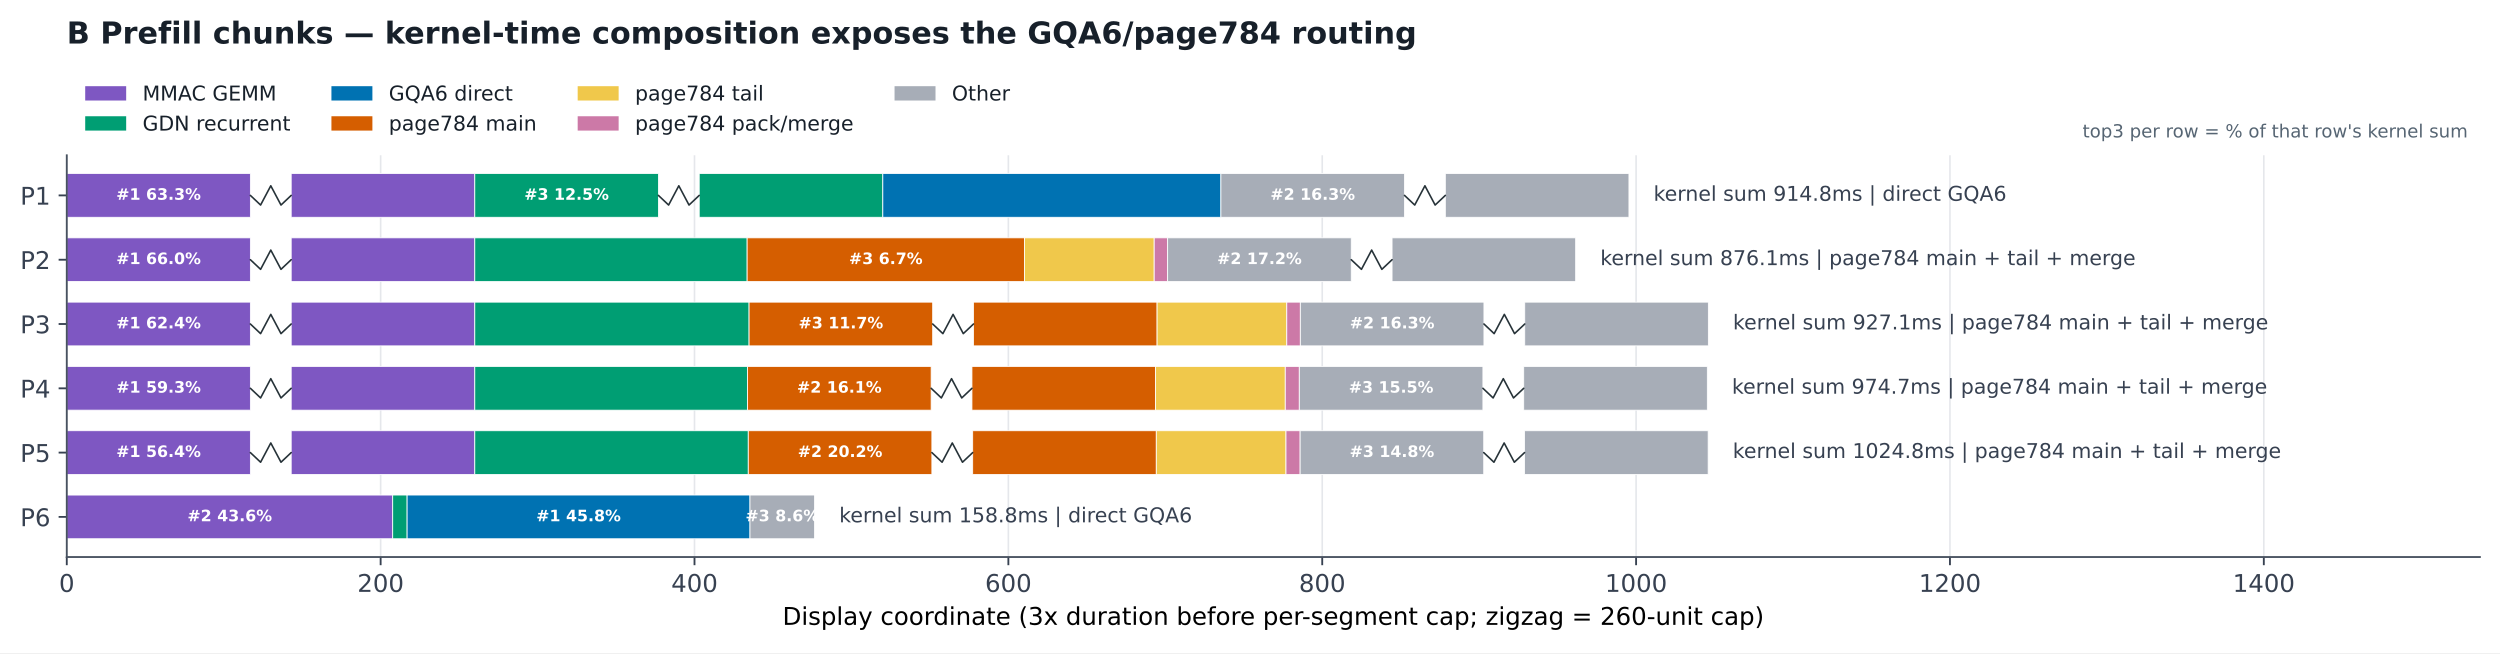
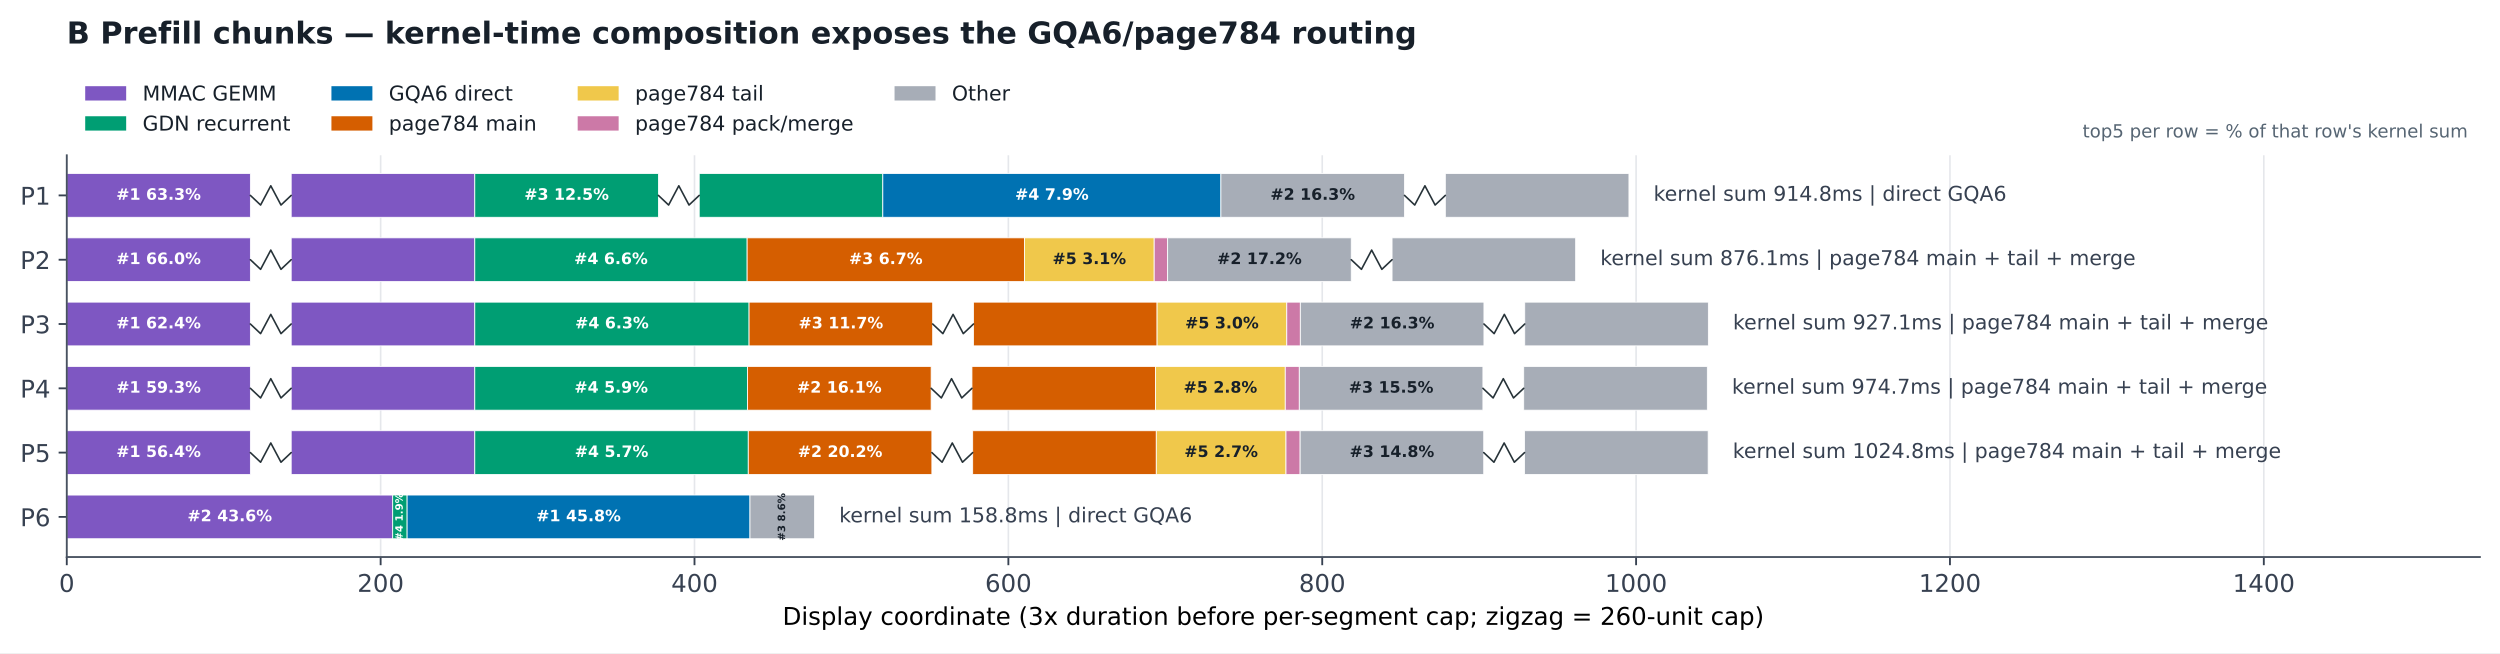
<svg xmlns="http://www.w3.org/2000/svg" xmlns:xlink="http://www.w3.org/1999/xlink" width="1074.13pt" height="280.566pt" viewBox="0 0 1074.13 280.566" version="1.1">
  <defs>
    <style type="text/css">*{stroke-linejoin: round; stroke-linecap: butt}</style>
  </defs>
  <g id="figure_1">
    <g id="patch_1">
      <path d="M 0 280.566 L 1074.13 280.566 L 1074.13 0 L 0 0 z " style="fill: #ffffff" />
    </g>
    <g id="axes_1">
      <g id="patch_2">
        <path d="M 28.69 239.326 L 1065.49 239.326 L 1065.49 66.72 L 28.69 66.72 z " style="fill: #ffffff" />
      </g>
      <g id="matplotlib.axis_1">
        <g id="xtick_1">
          <g id="line2d_1">
            <path d="M 28.69 239.326 L 28.69 66.72 " clip-path="url(#p2d5be655ff)" style="fill: none; stroke: #e5e7eb; stroke-width: 0.7; stroke-linecap: square" />
          </g>
          <g id="line2d_2">
            <defs>
              <path id="mfb2130f386" d="M 0 0 L 0 3.5 " style="stroke: #374151; stroke-width: 0.8" />
            </defs>
            <g>
              <use xlink:href="#mfb2130f386" x="28.69" y="239.326" style="fill: #374151; stroke: #374151; stroke-width: 0.8" />
            </g>
          </g>
          <g id="text_1">
            <text style="font-size: 10.5px; font-family: 'DejaVu Sans'; text-anchor: middle; fill: #374151" x="28.69" y="254.304" transform="rotate(-0 28.69 254.3041)">0</text>
          </g>
        </g>
        <g id="xtick_2">
          <g id="line2d_3">
            <path d="M 163.542 239.326 L 163.542 66.72 " clip-path="url(#p2d5be655ff)" style="fill: none; stroke: #e5e7eb; stroke-width: 0.7; stroke-linecap: square" />
          </g>
          <g id="line2d_4">
            <g>
              <use xlink:href="#mfb2130f386" x="163.542" y="239.326" style="fill: #374151; stroke: #374151; stroke-width: 0.8" />
            </g>
          </g>
          <g id="text_2">
            <text style="font-size: 10.5px; font-family: 'DejaVu Sans'; text-anchor: middle; fill: #374151" x="163.542" y="254.304" transform="rotate(-0 163.542 254.3041)">200</text>
          </g>
        </g>
        <g id="xtick_3">
          <g id="line2d_5">
            <path d="M 298.394 239.326 L 298.394 66.72 " clip-path="url(#p2d5be655ff)" style="fill: none; stroke: #e5e7eb; stroke-width: 0.7; stroke-linecap: square" />
          </g>
          <g id="line2d_6">
            <g>
              <use xlink:href="#mfb2130f386" x="298.394" y="239.326" style="fill: #374151; stroke: #374151; stroke-width: 0.8" />
            </g>
          </g>
          <g id="text_3">
            <text style="font-size: 10.5px; font-family: 'DejaVu Sans'; text-anchor: middle; fill: #374151" x="298.394" y="254.304" transform="rotate(-0 298.394 254.3041)">400</text>
          </g>
        </g>
        <g id="xtick_4">
          <g id="line2d_7">
            <path d="M 433.246 239.326 L 433.246 66.72 " clip-path="url(#p2d5be655ff)" style="fill: none; stroke: #e5e7eb; stroke-width: 0.7; stroke-linecap: square" />
          </g>
          <g id="line2d_8">
            <g>
              <use xlink:href="#mfb2130f386" x="433.246" y="239.326" style="fill: #374151; stroke: #374151; stroke-width: 0.8" />
            </g>
          </g>
          <g id="text_4">
            <text style="font-size: 10.5px; font-family: 'DejaVu Sans'; text-anchor: middle; fill: #374151" x="433.246" y="254.304" transform="rotate(-0 433.246 254.3041)">600</text>
          </g>
        </g>
        <g id="xtick_5">
          <g id="line2d_9">
            <path d="M 568.098 239.326 L 568.098 66.72 " clip-path="url(#p2d5be655ff)" style="fill: none; stroke: #e5e7eb; stroke-width: 0.7; stroke-linecap: square" />
          </g>
          <g id="line2d_10">
            <g>
              <use xlink:href="#mfb2130f386" x="568.098" y="239.326" style="fill: #374151; stroke: #374151; stroke-width: 0.8" />
            </g>
          </g>
          <g id="text_5">
            <text style="font-size: 10.5px; font-family: 'DejaVu Sans'; text-anchor: middle; fill: #374151" x="568.098" y="254.304" transform="rotate(-0 568.098 254.3041)">800</text>
          </g>
        </g>
        <g id="xtick_6">
          <g id="line2d_11">
            <path d="M 702.95 239.326 L 702.95 66.72 " clip-path="url(#p2d5be655ff)" style="fill: none; stroke: #e5e7eb; stroke-width: 0.7; stroke-linecap: square" />
          </g>
          <g id="line2d_12">
            <g>
              <use xlink:href="#mfb2130f386" x="702.95" y="239.326" style="fill: #374151; stroke: #374151; stroke-width: 0.8" />
            </g>
          </g>
          <g id="text_6">
            <text style="font-size: 10.5px; font-family: 'DejaVu Sans'; text-anchor: middle; fill: #374151" x="702.95" y="254.304" transform="rotate(-0 702.95 254.3041)">1000</text>
          </g>
        </g>
        <g id="xtick_7">
          <g id="line2d_13">
            <path d="M 837.802 239.326 L 837.802 66.72 " clip-path="url(#p2d5be655ff)" style="fill: none; stroke: #e5e7eb; stroke-width: 0.7; stroke-linecap: square" />
          </g>
          <g id="line2d_14">
            <g>
              <use xlink:href="#mfb2130f386" x="837.802" y="239.326" style="fill: #374151; stroke: #374151; stroke-width: 0.8" />
            </g>
          </g>
          <g id="text_7">
            <text style="font-size: 10.5px; font-family: 'DejaVu Sans'; text-anchor: middle; fill: #374151" x="837.802" y="254.304" transform="rotate(-0 837.802 254.3041)">1200</text>
          </g>
        </g>
        <g id="xtick_8">
          <g id="line2d_15">
            <path d="M 972.654 239.326 L 972.654 66.72 " clip-path="url(#p2d5be655ff)" style="fill: none; stroke: #e5e7eb; stroke-width: 0.7; stroke-linecap: square" />
          </g>
          <g id="line2d_16">
            <g>
              <use xlink:href="#mfb2130f386" x="972.654" y="239.326" style="fill: #374151; stroke: #374151; stroke-width: 0.8" />
            </g>
          </g>
          <g id="text_8">
            <text style="font-size: 10.5px; font-family: 'DejaVu Sans'; text-anchor: middle; fill: #374151" x="972.654" y="254.304" transform="rotate(-0 972.654 254.3041)">1400</text>
          </g>
        </g>
        <g id="text_9">
          <text style="font-size: 10.5px; font-family: 'DejaVu Sans'; text-anchor: middle" x="547.09" y="268.466" transform="rotate(-0 547.09 268.4662)">Display coordinate (3x duration before per-segment cap; zigzag = 260-unit cap)</text>
        </g>
      </g>
      <g id="matplotlib.axis_2">
        <g id="ytick_1">
          <g id="line2d_17">
            <defs>
              <path id="m59149c956e" d="M 0 0 L -3.5 0 " style="stroke: #374151; stroke-width: 0.8" />
            </defs>
            <g>
              <use xlink:href="#m59149c956e" x="28.69" y="83.958" style="fill: #374151; stroke: #374151; stroke-width: 0.8" />
            </g>
          </g>
          <g id="text_10">
            <text style="font-size: 10.5px; font-family: 'DejaVu Sans'; text-anchor: end; fill: #374151" x="21.69" y="87.948" transform="rotate(-0 21.69 87.94766)">P1</text>
          </g>
        </g>
        <g id="ytick_2">
          <g id="line2d_18">
            <g>
              <use xlink:href="#m59149c956e" x="28.69" y="111.584" style="fill: #374151; stroke: #374151; stroke-width: 0.8" />
            </g>
          </g>
          <g id="text_11">
            <text style="font-size: 10.5px; font-family: 'DejaVu Sans'; text-anchor: end; fill: #374151" x="21.69" y="115.573" transform="rotate(-0 21.69 115.5734)">P2</text>
          </g>
        </g>
        <g id="ytick_3">
          <g id="line2d_19">
            <g>
              <use xlink:href="#m59149c956e" x="28.69" y="139.21" style="fill: #374151; stroke: #374151; stroke-width: 0.8" />
            </g>
          </g>
          <g id="text_12">
            <text style="font-size: 10.5px; font-family: 'DejaVu Sans'; text-anchor: end; fill: #374151" x="21.69" y="143.199" transform="rotate(-0 21.69 143.1992)">P3</text>
          </g>
        </g>
        <g id="ytick_4">
          <g id="line2d_20">
            <g>
              <use xlink:href="#m59149c956e" x="28.69" y="166.836" style="fill: #374151; stroke: #374151; stroke-width: 0.8" />
            </g>
          </g>
          <g id="text_13">
            <text style="font-size: 10.5px; font-family: 'DejaVu Sans'; text-anchor: end; fill: #374151" x="21.69" y="170.825" transform="rotate(-0 21.69 170.8249)">P4</text>
          </g>
        </g>
        <g id="ytick_5">
          <g id="line2d_21">
            <g>
              <use xlink:href="#m59149c956e" x="28.69" y="194.462" style="fill: #374151; stroke: #374151; stroke-width: 0.8" />
            </g>
          </g>
          <g id="text_14">
            <text style="font-size: 10.5px; font-family: 'DejaVu Sans'; text-anchor: end; fill: #374151" x="21.69" y="198.451" transform="rotate(-0 21.69 198.4507)">P5</text>
          </g>
        </g>
        <g id="ytick_6">
          <g id="line2d_22">
            <g>
              <use xlink:href="#m59149c956e" x="28.69" y="222.087" style="fill: #374151; stroke: #374151; stroke-width: 0.8" />
            </g>
          </g>
          <g id="text_15">
            <text style="font-size: 10.5px; font-family: 'DejaVu Sans'; text-anchor: end; fill: #374151" x="21.69" y="226.076" transform="rotate(-0 21.69 226.0765)">P6</text>
          </g>
        </g>
      </g>
      <g id="patch_3">
        <path d="M 28.69 74.566 L 107.578 74.566 L 107.578 93.351 L 28.69 93.351 z " clip-path="url(#p2d5be655ff)" style="fill: #7e57c2; stroke: #ffffff; stroke-width: 0.35; stroke-linejoin: miter" />
      </g>
      <g id="patch_4">
        <path d="M 125.109 74.566 L 203.998 74.566 L 203.998 93.351 L 125.109 93.351 z " clip-path="url(#p2d5be655ff)" style="fill: #7e57c2; stroke: #ffffff; stroke-width: 0.35; stroke-linejoin: miter" />
      </g>
      <g id="patch_5">
        <path d="M 28.69 102.191 L 107.578 102.191 L 107.578 120.977 L 28.69 120.977 z " clip-path="url(#p2d5be655ff)" style="fill: #7e57c2; stroke: #ffffff; stroke-width: 0.35; stroke-linejoin: miter" />
      </g>
      <g id="patch_6">
        <path d="M 125.109 102.191 L 203.998 102.191 L 203.998 120.977 L 125.109 120.977 z " clip-path="url(#p2d5be655ff)" style="fill: #7e57c2; stroke: #ffffff; stroke-width: 0.35; stroke-linejoin: miter" />
      </g>
      <g id="patch_7">
        <path d="M 28.69 129.817 L 107.578 129.817 L 107.578 148.603 L 28.69 148.603 z " clip-path="url(#p2d5be655ff)" style="fill: #7e57c2; stroke: #ffffff; stroke-width: 0.35; stroke-linejoin: miter" />
      </g>
      <g id="patch_8">
        <path d="M 125.109 129.817 L 203.998 129.817 L 203.998 148.603 L 125.109 148.603 z " clip-path="url(#p2d5be655ff)" style="fill: #7e57c2; stroke: #ffffff; stroke-width: 0.35; stroke-linejoin: miter" />
      </g>
      <g id="patch_9">
        <path d="M 28.69 157.443 L 107.578 157.443 L 107.578 176.229 L 28.69 176.229 z " clip-path="url(#p2d5be655ff)" style="fill: #7e57c2; stroke: #ffffff; stroke-width: 0.35; stroke-linejoin: miter" />
      </g>
      <g id="patch_10">
        <path d="M 125.109 157.443 L 203.998 157.443 L 203.998 176.229 L 125.109 176.229 z " clip-path="url(#p2d5be655ff)" style="fill: #7e57c2; stroke: #ffffff; stroke-width: 0.35; stroke-linejoin: miter" />
      </g>
      <g id="patch_11">
        <path d="M 28.69 185.069 L 107.578 185.069 L 107.578 203.854 L 28.69 203.854 z " clip-path="url(#p2d5be655ff)" style="fill: #7e57c2; stroke: #ffffff; stroke-width: 0.35; stroke-linejoin: miter" />
      </g>
      <g id="patch_12">
        <path d="M 125.109 185.069 L 203.998 185.069 L 203.998 203.854 L 125.109 203.854 z " clip-path="url(#p2d5be655ff)" style="fill: #7e57c2; stroke: #ffffff; stroke-width: 0.35; stroke-linejoin: miter" />
      </g>
      <g id="patch_13">
        <path d="M 28.69 212.695 L 168.726 212.695 L 168.726 231.48 L 28.69 231.48 z " clip-path="url(#p2d5be655ff)" style="fill: #7e57c2; stroke: #ffffff; stroke-width: 0.35; stroke-linejoin: miter" />
      </g>
      <g id="patch_14">
        <path d="M 203.998 74.566 L 282.886 74.566 L 282.886 93.351 L 203.998 93.351 z " clip-path="url(#p2d5be655ff)" style="fill: #009e73; stroke: #ffffff; stroke-width: 0.35; stroke-linejoin: miter" />
      </g>
      <g id="patch_15">
        <path d="M 300.417 74.566 L 379.305 74.566 L 379.305 93.351 L 300.417 93.351 z " clip-path="url(#p2d5be655ff)" style="fill: #009e73; stroke: #ffffff; stroke-width: 0.35; stroke-linejoin: miter" />
      </g>
      <g id="patch_16">
        <path d="M 203.998 102.191 L 321.011 102.191 L 321.011 120.977 L 203.998 120.977 z " clip-path="url(#p2d5be655ff)" style="fill: #009e73; stroke: #ffffff; stroke-width: 0.35; stroke-linejoin: miter" />
      </g>
      <g id="patch_17">
        <path d="M 203.998 129.817 L 321.84 129.817 L 321.84 148.603 L 203.998 148.603 z " clip-path="url(#p2d5be655ff)" style="fill: #009e73; stroke: #ffffff; stroke-width: 0.35; stroke-linejoin: miter" />
      </g>
      <g id="patch_18">
        <path d="M 203.998 157.443 L 321.179 157.443 L 321.179 176.229 L 203.998 176.229 z " clip-path="url(#p2d5be655ff)" style="fill: #009e73; stroke: #ffffff; stroke-width: 0.35; stroke-linejoin: miter" />
      </g>
      <g id="patch_19">
        <path d="M 203.998 185.069 L 321.497 185.069 L 321.497 203.854 L 203.998 203.854 z " clip-path="url(#p2d5be655ff)" style="fill: #009e73; stroke: #ffffff; stroke-width: 0.35; stroke-linejoin: miter" />
      </g>
      <g id="patch_20">
        <path d="M 168.726 212.695 L 174.915 212.695 L 174.915 231.48 L 168.726 231.48 z " clip-path="url(#p2d5be655ff)" style="fill: #009e73; stroke: #ffffff; stroke-width: 0.35; stroke-linejoin: miter" />
      </g>
      <g id="patch_21">
        <path d="M 379.305 74.566 L 524.568 74.566 L 524.568 93.351 L 379.305 93.351 z " clip-path="url(#p2d5be655ff)" style="fill: #0072b2; stroke: #ffffff; stroke-width: 0.35; stroke-linejoin: miter" />
      </g>
      <g id="patch_22">
        <path d="M 174.915 212.695 L 322.229 212.695 L 322.229 231.48 L 174.915 231.48 z " clip-path="url(#p2d5be655ff)" style="fill: #0072b2; stroke: #ffffff; stroke-width: 0.35; stroke-linejoin: miter" />
      </g>
      <g id="patch_23">
        <path d="M 321.011 102.191 L 440.144 102.191 L 440.144 120.977 L 321.011 120.977 z " clip-path="url(#p2d5be655ff)" style="fill: #d55e00; stroke: #ffffff; stroke-width: 0.35; stroke-linejoin: miter" />
      </g>
      <g id="patch_24">
        <path d="M 321.84 129.817 L 400.729 129.817 L 400.729 148.603 L 321.84 148.603 z " clip-path="url(#p2d5be655ff)" style="fill: #d55e00; stroke: #ffffff; stroke-width: 0.35; stroke-linejoin: miter" />
      </g>
      <g id="patch_25">
        <path d="M 418.259 129.817 L 497.148 129.817 L 497.148 148.603 L 418.259 148.603 z " clip-path="url(#p2d5be655ff)" style="fill: #d55e00; stroke: #ffffff; stroke-width: 0.35; stroke-linejoin: miter" />
      </g>
      <g id="patch_26">
        <path d="M 321.179 157.443 L 400.067 157.443 L 400.067 176.229 L 321.179 176.229 z " clip-path="url(#p2d5be655ff)" style="fill: #d55e00; stroke: #ffffff; stroke-width: 0.35; stroke-linejoin: miter" />
      </g>
      <g id="patch_27">
        <path d="M 417.598 157.443 L 496.487 157.443 L 496.487 176.229 L 417.598 176.229 z " clip-path="url(#p2d5be655ff)" style="fill: #d55e00; stroke: #ffffff; stroke-width: 0.35; stroke-linejoin: miter" />
      </g>
      <g id="patch_28">
        <path d="M 321.497 185.069 L 400.385 185.069 L 400.385 203.854 L 321.497 203.854 z " clip-path="url(#p2d5be655ff)" style="fill: #d55e00; stroke: #ffffff; stroke-width: 0.35; stroke-linejoin: miter" />
      </g>
      <g id="patch_29">
        <path d="M 417.916 185.069 L 496.804 185.069 L 496.804 203.854 L 417.916 203.854 z " clip-path="url(#p2d5be655ff)" style="fill: #d55e00; stroke: #ffffff; stroke-width: 0.35; stroke-linejoin: miter" />
      </g>
      <g id="patch_30">
        <path d="M 440.144 102.191 L 495.897 102.191 L 495.897 120.977 L 440.144 120.977 z " clip-path="url(#p2d5be655ff)" style="fill: #f0c84b; stroke: #ffffff; stroke-width: 0.35; stroke-linejoin: miter" />
      </g>
      <g id="patch_31">
        <path d="M 497.148 129.817 L 552.869 129.817 L 552.869 148.603 L 497.148 148.603 z " clip-path="url(#p2d5be655ff)" style="fill: #f0c84b; stroke: #ffffff; stroke-width: 0.35; stroke-linejoin: miter" />
      </g>
      <g id="patch_32">
        <path d="M 496.487 157.443 L 552.217 157.443 L 552.217 176.229 L 496.487 176.229 z " clip-path="url(#p2d5be655ff)" style="fill: #f0c84b; stroke: #ffffff; stroke-width: 0.35; stroke-linejoin: miter" />
      </g>
      <g id="patch_33">
        <path d="M 496.804 185.069 L 552.526 185.069 L 552.526 203.854 L 496.804 203.854 z " clip-path="url(#p2d5be655ff)" style="fill: #f0c84b; stroke: #ffffff; stroke-width: 0.35; stroke-linejoin: miter" />
      </g>
      <g id="patch_34">
        <path d="M 495.897 102.191 L 501.679 102.191 L 501.679 120.977 L 495.897 120.977 z " clip-path="url(#p2d5be655ff)" style="fill: #cc79a7; stroke: #ffffff; stroke-width: 0.35; stroke-linejoin: miter" />
      </g>
      <g id="patch_35">
        <path d="M 552.869 129.817 L 558.689 129.817 L 558.689 148.603 L 552.869 148.603 z " clip-path="url(#p2d5be655ff)" style="fill: #cc79a7; stroke: #ffffff; stroke-width: 0.35; stroke-linejoin: miter" />
      </g>
      <g id="patch_36">
        <path d="M 552.217 157.443 L 558.247 157.443 L 558.247 176.229 L 552.217 176.229 z " clip-path="url(#p2d5be655ff)" style="fill: #cc79a7; stroke: #ffffff; stroke-width: 0.35; stroke-linejoin: miter" />
      </g>
      <g id="patch_37">
        <path d="M 552.526 185.069 L 558.601 185.069 L 558.601 203.854 L 552.526 203.854 z " clip-path="url(#p2d5be655ff)" style="fill: #cc79a7; stroke: #ffffff; stroke-width: 0.35; stroke-linejoin: miter" />
      </g>
      <g id="patch_38">
        <path d="M 524.568 74.566 L 603.456 74.566 L 603.456 93.351 L 524.568 93.351 z " clip-path="url(#p2d5be655ff)" style="fill: #a7adb7; stroke: #ffffff; stroke-width: 0.35; stroke-linejoin: miter" />
      </g>
      <g id="patch_39">
        <path d="M 620.987 74.566 L 699.876 74.566 L 699.876 93.351 L 620.987 93.351 z " clip-path="url(#p2d5be655ff)" style="fill: #a7adb7; stroke: #ffffff; stroke-width: 0.35; stroke-linejoin: miter" />
      </g>
      <g id="patch_40">
        <path d="M 501.679 102.191 L 580.567 102.191 L 580.567 120.977 L 501.679 120.977 z " clip-path="url(#p2d5be655ff)" style="fill: #a7adb7; stroke: #ffffff; stroke-width: 0.35; stroke-linejoin: miter" />
      </g>
      <g id="patch_41">
        <path d="M 598.098 102.191 L 676.987 102.191 L 676.987 120.977 L 598.098 120.977 z " clip-path="url(#p2d5be655ff)" style="fill: #a7adb7; stroke: #ffffff; stroke-width: 0.35; stroke-linejoin: miter" />
      </g>
      <g id="patch_42">
        <path d="M 558.689 129.817 L 637.577 129.817 L 637.577 148.603 L 558.689 148.603 z " clip-path="url(#p2d5be655ff)" style="fill: #a7adb7; stroke: #ffffff; stroke-width: 0.35; stroke-linejoin: miter" />
      </g>
      <g id="patch_43">
        <path d="M 655.108 129.817 L 733.996 129.817 L 733.996 148.603 L 655.108 148.603 z " clip-path="url(#p2d5be655ff)" style="fill: #a7adb7; stroke: #ffffff; stroke-width: 0.35; stroke-linejoin: miter" />
      </g>
      <g id="patch_44">
        <path d="M 558.247 157.443 L 637.135 157.443 L 637.135 176.229 L 558.247 176.229 z " clip-path="url(#p2d5be655ff)" style="fill: #a7adb7; stroke: #ffffff; stroke-width: 0.35; stroke-linejoin: miter" />
      </g>
      <g id="patch_45">
        <path d="M 654.666 157.443 L 733.555 157.443 L 733.555 176.229 L 654.666 176.229 z " clip-path="url(#p2d5be655ff)" style="fill: #a7adb7; stroke: #ffffff; stroke-width: 0.35; stroke-linejoin: miter" />
      </g>
      <g id="patch_46">
        <path d="M 558.601 185.069 L 637.49 185.069 L 637.49 203.854 L 558.601 203.854 z " clip-path="url(#p2d5be655ff)" style="fill: #a7adb7; stroke: #ffffff; stroke-width: 0.35; stroke-linejoin: miter" />
      </g>
      <g id="patch_47">
        <path d="M 655.02 185.069 L 733.909 185.069 L 733.909 203.854 L 655.02 203.854 z " clip-path="url(#p2d5be655ff)" style="fill: #a7adb7; stroke: #ffffff; stroke-width: 0.35; stroke-linejoin: miter" />
      </g>
      <g id="patch_48">
        <path d="M 322.229 212.695 L 349.992 212.695 L 349.992 231.48 L 322.229 231.48 z " clip-path="url(#p2d5be655ff)" style="fill: #a7adb7; stroke: #ffffff; stroke-width: 0.35; stroke-linejoin: miter" />
      </g>
      <g id="line2d_23">
        <path d="M 107.578 83.958 L 111.961 88.091 L 116.344 79.826 L 120.726 88.091 L 125.109 83.958 " clip-path="url(#p2d5be655ff)" style="fill: none; stroke: #263238; stroke-width: 0.7; stroke-linecap: round" />
      </g>
      <g id="line2d_24">
        <path d="M 107.578 111.584 L 111.961 115.717 L 116.344 107.451 L 120.726 115.717 L 125.109 111.584 " clip-path="url(#p2d5be655ff)" style="fill: none; stroke: #263238; stroke-width: 0.7; stroke-linecap: round" />
      </g>
      <g id="line2d_25">
        <path d="M 107.578 139.21 L 111.961 143.343 L 116.344 135.077 L 120.726 143.343 L 125.109 139.21 " clip-path="url(#p2d5be655ff)" style="fill: none; stroke: #263238; stroke-width: 0.7; stroke-linecap: round" />
      </g>
      <g id="line2d_26">
        <path d="M 107.578 166.836 L 111.961 170.969 L 116.344 162.703 L 120.726 170.969 L 125.109 166.836 " clip-path="url(#p2d5be655ff)" style="fill: none; stroke: #263238; stroke-width: 0.7; stroke-linecap: round" />
      </g>
      <g id="line2d_27">
        <path d="M 107.578 194.462 L 111.961 198.594 L 116.344 190.329 L 120.726 198.594 L 125.109 194.462 " clip-path="url(#p2d5be655ff)" style="fill: none; stroke: #263238; stroke-width: 0.7; stroke-linecap: round" />
      </g>
      <g id="line2d_28">
        <path d="M 282.886 83.958 L 287.269 88.091 L 291.651 79.826 L 296.034 88.091 L 300.417 83.958 " clip-path="url(#p2d5be655ff)" style="fill: none; stroke: #263238; stroke-width: 0.7; stroke-linecap: round" />
      </g>
      <g id="line2d_29">
        <path d="M 400.729 139.21 L 405.111 143.343 L 409.494 135.077 L 413.877 143.343 L 418.259 139.21 " clip-path="url(#p2d5be655ff)" style="fill: none; stroke: #263238; stroke-width: 0.7; stroke-linecap: round" />
      </g>
      <g id="line2d_30">
        <path d="M 400.067 166.836 L 404.45 170.969 L 408.833 162.703 L 413.215 170.969 L 417.598 166.836 " clip-path="url(#p2d5be655ff)" style="fill: none; stroke: #263238; stroke-width: 0.7; stroke-linecap: round" />
      </g>
      <g id="line2d_31">
        <path d="M 400.385 194.462 L 404.768 198.594 L 409.151 190.329 L 413.533 198.594 L 417.916 194.462 " clip-path="url(#p2d5be655ff)" style="fill: none; stroke: #263238; stroke-width: 0.7; stroke-linecap: round" />
      </g>
      <g id="line2d_32">
        <path d="M 603.456 83.958 L 607.839 88.091 L 612.222 79.826 L 616.604 88.091 L 620.987 83.958 " clip-path="url(#p2d5be655ff)" style="fill: none; stroke: #263238; stroke-width: 0.7; stroke-linecap: round" />
      </g>
      <g id="line2d_33">
        <path d="M 580.567 111.584 L 584.95 115.717 L 589.333 107.451 L 593.715 115.717 L 598.098 111.584 " clip-path="url(#p2d5be655ff)" style="fill: none; stroke: #263238; stroke-width: 0.7; stroke-linecap: round" />
      </g>
      <g id="line2d_34">
        <path d="M 637.577 139.21 L 641.96 143.343 L 646.342 135.077 L 650.725 143.343 L 655.108 139.21 " clip-path="url(#p2d5be655ff)" style="fill: none; stroke: #263238; stroke-width: 0.7; stroke-linecap: round" />
      </g>
      <g id="line2d_35">
        <path d="M 637.135 166.836 L 641.518 170.969 L 645.901 162.703 L 650.284 170.969 L 654.666 166.836 " clip-path="url(#p2d5be655ff)" style="fill: none; stroke: #263238; stroke-width: 0.7; stroke-linecap: round" />
      </g>
      <g id="line2d_36">
        <path d="M 637.49 194.462 L 641.872 198.594 L 646.255 190.329 L 650.638 198.594 L 655.02 194.462 " clip-path="url(#p2d5be655ff)" style="fill: none; stroke: #263238; stroke-width: 0.7; stroke-linecap: round" />
      </g>
      <g id="patch_49">
        <path d="M 28.69 239.326 L 28.69 66.72 " style="fill: none; stroke: #485260; stroke-width: 0.8; stroke-linejoin: miter; stroke-linecap: square" />
      </g>
      <g id="patch_50">
        <path d="M 28.69 239.326 L 1065.49 239.326 " style="fill: none; stroke: #485260; stroke-width: 0.8; stroke-linejoin: miter; stroke-linecap: square" />
      </g>
      <g id="text_16">
        <text style="font-weight: 700; font-size: 6.8px; font-family: 'DejaVu Sans'; text-anchor: middle; fill: #ffffff" x="68.134" y="85.835" transform="rotate(-0 68.13421 85.83485)">#1 63.3%</text>
      </g>
      <g id="text_17">
        <text style="font-weight: 700; font-size: 6.8px; font-family: 'DejaVu Sans'; text-anchor: middle; fill: #ffffff" x="68.134" y="113.461" transform="rotate(-0 68.13421 113.4606)">#1 66.0%</text>
      </g>
      <g id="text_18">
        <text style="font-weight: 700; font-size: 6.8px; font-family: 'DejaVu Sans'; text-anchor: middle; fill: #ffffff" x="68.134" y="141.086" transform="rotate(-0 68.13421 141.0864)">#1 62.4%</text>
      </g>
      <g id="text_19">
        <text style="font-weight: 700; font-size: 6.8px; font-family: 'DejaVu Sans'; text-anchor: middle; fill: #ffffff" x="68.134" y="168.712" transform="rotate(-0 68.13421 168.7121)">#1 59.3%</text>
      </g>
      <g id="text_20">
        <text style="font-weight: 700; font-size: 6.8px; font-family: 'DejaVu Sans'; text-anchor: middle; fill: #ffffff" x="68.134" y="196.338" transform="rotate(-0 68.13421 196.3379)">#1 56.4%</text>
      </g>
      <g id="text_21">
        <text style="font-weight: 700; font-size: 6.8px; font-family: 'DejaVu Sans'; text-anchor: middle; fill: #ffffff" x="98.708" y="223.964" transform="rotate(-0 98.70811 223.9637)">#2 43.6%</text>
      </g>
      <g id="text_22">
        <text style="font-weight: 700; font-size: 6.8px; font-family: 'DejaVu Sans'; text-anchor: middle; fill: #ffffff" x="243.442" y="85.835" transform="rotate(-0 243.4418 85.83485)">#3 12.5%</text>
      </g>
      <g id="text_23">
+         <text style="font-weight: 700; font-size: 6.8px; font-family: 'DejaVu Sans'; text-anchor: middle; fill: #ffffff" x="262.504" y="113.461" transform="rotate(-0 262.5045 113.4606)">#4 6.6%</text>
+       </g>
+       <g id="text_24">
+         <text style="font-weight: 700; font-size: 6.8px; font-family: 'DejaVu Sans'; text-anchor: middle; fill: #ffffff" x="262.919" y="141.086" transform="rotate(-0 262.9189 141.0864)">#4 6.3%</text>
+       </g>
+       <g id="text_25">
+         <text style="font-weight: 700; font-size: 6.8px; font-family: 'DejaVu Sans'; text-anchor: middle; fill: #ffffff" x="262.588" y="168.712" transform="rotate(-0 262.5883 168.7121)">#4 5.9%</text>
+       </g>
+       <g id="text_26">
+         <text style="font-weight: 700; font-size: 6.8px; font-family: 'DejaVu Sans'; text-anchor: middle; fill: #ffffff" x="262.747" y="196.338" transform="rotate(-0 262.7472 196.3379)">#4 5.7%</text>
+       </g>
+       <g id="text_27">
+         <text style="font-weight: 700; font-size: 4.4px; font-family: 'DejaVu Sans'; fill: #ffffff" transform="translate(173.0347 232.329) rotate(-90)">#4 1.9%</text>
+       </g>
+       <g id="text_28">
+         <text style="font-weight: 700; font-size: 6.8px; font-family: 'DejaVu Sans'; text-anchor: middle; fill: #ffffff" x="451.937" y="85.835" transform="rotate(-0 451.9366 85.83485)">#4 7.9%</text>
+       </g>
+       <g id="text_29">
        <text style="font-weight: 700; font-size: 6.8px; font-family: 'DejaVu Sans'; text-anchor: middle; fill: #ffffff" x="248.572" y="223.964" transform="rotate(-0 248.5718 223.9637)">#1 45.8%</text>
      </g>
-       <g id="text_24">
+       <g id="text_30">
        <text style="font-weight: 700; font-size: 6.8px; font-family: 'DejaVu Sans'; text-anchor: middle; fill: #ffffff" x="380.578" y="113.461" transform="rotate(-0 380.5775 113.4606)">#3 6.7%</text>
      </g>
-       <g id="text_25">
+       <g id="text_31">
        <text style="font-weight: 700; font-size: 6.8px; font-family: 'DejaVu Sans'; text-anchor: middle; fill: #ffffff" x="361.284" y="141.086" transform="rotate(-0 361.2844 141.0864)">#3 11.7%</text>
      </g>
-       <g id="text_26">
+       <g id="text_32">
        <text style="font-weight: 700; font-size: 6.8px; font-family: 'DejaVu Sans'; text-anchor: middle; fill: #ffffff" x="360.623" y="168.712" transform="rotate(-0 360.6232 168.7121)">#2 16.1%</text>
      </g>
-       <g id="text_27">
+       <g id="text_33">
        <text style="font-weight: 700; font-size: 6.8px; font-family: 'DejaVu Sans'; text-anchor: middle; fill: #ffffff" x="360.941" y="196.338" transform="rotate(-0 360.941 196.3379)">#2 20.2%</text>
      </g>
-       <g id="text_28">
-         <text style="font-weight: 700; font-size: 6.8px; font-family: 'DejaVu Sans'; text-anchor: middle; fill: #ffffff" x="564.012" y="85.835" transform="rotate(-0 564.0122 85.83485)">#2 16.3%</text>
-       </g>
-       <g id="text_29">
-         <text style="font-weight: 700; font-size: 6.8px; font-family: 'DejaVu Sans'; text-anchor: middle; fill: #ffffff" x="541.123" y="113.461" transform="rotate(-0 541.1231 113.4606)">#2 17.2%</text>
-       </g>
-       <g id="text_30">
-         <text style="font-weight: 700; font-size: 6.8px; font-family: 'DejaVu Sans'; text-anchor: middle; fill: #ffffff" x="598.133" y="141.086" transform="rotate(-0 598.1327 141.0864)">#2 16.3%</text>
-       </g>
-       <g id="text_31">
-         <text style="font-weight: 700; font-size: 6.8px; font-family: 'DejaVu Sans'; text-anchor: middle; fill: #ffffff" x="597.691" y="168.712" transform="rotate(-0 597.6913 168.7121)">#3 15.5%</text>
-       </g>
-       <g id="text_32">
-         <text style="font-weight: 700; font-size: 6.8px; font-family: 'DejaVu Sans'; text-anchor: middle; fill: #ffffff" x="598.045" y="196.338" transform="rotate(-0 598.0454 196.3379)">#3 14.8%</text>
-       </g>
-       <g id="text_33">
-         <text style="font-weight: 700; font-size: 6.8px; font-family: 'DejaVu Sans'; text-anchor: middle; fill: #ffffff" x="336.11" y="223.964" transform="rotate(-0 336.1104 223.9637)">#3 8.6%</text>
-       </g>
      <g id="text_34">
+         <text style="font-weight: 700; font-size: 6.8px; font-family: 'DejaVu Sans'; text-anchor: middle; fill: #17202a" x="468.02" y="113.461" transform="rotate(-0 468.0203 113.4606)">#5 3.1%</text>
+       </g>
+       <g id="text_35">
+         <text style="font-weight: 700; font-size: 6.8px; font-family: 'DejaVu Sans'; text-anchor: middle; fill: #17202a" x="525.008" y="141.086" transform="rotate(-0 525.0084 141.0864)">#5 3.0%</text>
+       </g>
+       <g id="text_36">
+         <text style="font-weight: 700; font-size: 6.8px; font-family: 'DejaVu Sans'; text-anchor: middle; fill: #17202a" x="524.352" y="168.712" transform="rotate(-0 524.3519 168.7121)">#5 2.8%</text>
+       </g>
+       <g id="text_37">
+         <text style="font-weight: 700; font-size: 6.8px; font-family: 'DejaVu Sans'; text-anchor: middle; fill: #17202a" x="524.665" y="196.338" transform="rotate(-0 524.6652 196.3379)">#5 2.7%</text>
+       </g>
+       <g id="text_38">
+         <text style="font-weight: 700; font-size: 6.8px; font-family: 'DejaVu Sans'; text-anchor: middle; fill: #17202a" x="564.012" y="85.835" transform="rotate(-0 564.0122 85.83485)">#2 16.3%</text>
+       </g>
+       <g id="text_39">
+         <text style="font-weight: 700; font-size: 6.8px; font-family: 'DejaVu Sans'; text-anchor: middle; fill: #17202a" x="541.123" y="113.461" transform="rotate(-0 541.1231 113.4606)">#2 17.2%</text>
+       </g>
+       <g id="text_40">
+         <text style="font-weight: 700; font-size: 6.8px; font-family: 'DejaVu Sans'; text-anchor: middle; fill: #17202a" x="598.133" y="141.086" transform="rotate(-0 598.1327 141.0864)">#2 16.3%</text>
+       </g>
+       <g id="text_41">
+         <text style="font-weight: 700; font-size: 6.8px; font-family: 'DejaVu Sans'; text-anchor: middle; fill: #17202a" x="597.691" y="168.712" transform="rotate(-0 597.6913 168.7121)">#3 15.5%</text>
+       </g>
+       <g id="text_42">
+         <text style="font-weight: 700; font-size: 6.8px; font-family: 'DejaVu Sans'; text-anchor: middle; fill: #17202a" x="598.045" y="196.338" transform="rotate(-0 598.0454 196.3379)">#3 14.8%</text>
+       </g>
+       <g id="text_43">
+         <text style="font-weight: 700; font-size: 4.4px; font-family: 'DejaVu Sans'; fill: #17202a" transform="translate(337.3246 232.329) rotate(-90)">#3 8.6%</text>
+       </g>
+       <g id="text_44">
        <text style="font-size: 8.8px; font-family: 'DejaVu Sans'; text-anchor: start; fill: #374151" x="710.455" y="86.284" transform="rotate(-0 710.4552 86.2836)">kernel sum 914.8ms  |  direct GQA6</text>
      </g>
-       <g id="text_35">
+       <g id="text_45">
        <text style="font-size: 8.8px; font-family: 'DejaVu Sans'; text-anchor: start; fill: #374151" x="687.566" y="113.909" transform="rotate(-0 687.5661 113.9094)">kernel sum 876.1ms  |  page784 main + tail + merge</text>
      </g>
-       <g id="text_36">
+       <g id="text_46">
        <text style="font-size: 8.8px; font-family: 'DejaVu Sans'; text-anchor: start; fill: #374151" x="744.576" y="141.535" transform="rotate(-0 744.5757 141.5351)">kernel sum 927.1ms  |  page784 main + tail + merge</text>
      </g>
-       <g id="text_37">
+       <g id="text_47">
        <text style="font-size: 8.8px; font-family: 'DejaVu Sans'; text-anchor: start; fill: #374151" x="744.134" y="169.161" transform="rotate(-0 744.1343 169.1609)">kernel sum 974.7ms  |  page784 main + tail + merge</text>
      </g>
-       <g id="text_38">
+       <g id="text_48">
        <text style="font-size: 8.8px; font-family: 'DejaVu Sans'; text-anchor: start; fill: #374151" x="744.488" y="196.787" transform="rotate(-0 744.4883 196.7867)">kernel sum 1024.8ms  |  page784 main + tail + merge</text>
      </g>
-       <g id="text_39">
+       <g id="text_49">
        <text style="font-size: 8.8px; font-family: 'DejaVu Sans'; text-anchor: start; fill: #374151" x="360.572" y="224.412" transform="rotate(-0 360.5718 224.4124)">kernel sum 158.8ms  |  direct GQA6</text>
      </g>
-       <g id="text_40">
-         <text style="font-size: 7.8px; font-family: 'DejaVu Sans'; text-anchor: end; fill: #566573" x="1060.306" y="59.057" transform="rotate(-0 1060.306 59.05664)">top3 per row = % of that row's kernel sum</text>
-       </g>
-       <g id="text_41">
+       <g id="text_50">
+         <text style="font-size: 7.8px; font-family: 'DejaVu Sans'; text-anchor: end; fill: #566573" x="1060.306" y="59.057" transform="rotate(-0 1060.306 59.05664)">top5 per row = % of that row's kernel sum</text>
+       </g>
+       <g id="text_51">
        <text style="font-weight: 700; font-size: 13px; font-family: 'DejaVu Sans'; text-anchor: start; fill: #17202a" x="28.69" y="18.72" transform="rotate(-0 28.69 18.72)">B  Prefill chunks — kernel-time composition exposes the GQA6/page784 routing</text>
      </g>
      <g id="legend_1">
        <g id="patch_51">
          <path d="M 36.61 43.19 L 54.21 43.19 L 54.21 37.03 L 36.61 37.03 z " style="fill: #7e57c2" />
        </g>
-         <g id="text_42">
+         <g id="text_52">
          <text style="font-size: 8.8px; font-family: 'DejaVu Sans'; text-anchor: start; fill: #17202a" x="61.25" y="43.19" transform="rotate(-0 61.25 43.1901)">MMAC GEMM</text>
        </g>
        <g id="patch_52">
          <path d="M 36.61 56.107 L 54.21 56.107 L 54.21 49.947 L 36.61 49.947 z " style="fill: #009e73" />
        </g>
-         <g id="text_43">
+         <g id="text_53">
          <text style="font-size: 8.8px; font-family: 'DejaVu Sans'; text-anchor: start; fill: #17202a" x="61.25" y="56.107" transform="rotate(-0 61.25 56.10685)">GDN recurrent</text>
        </g>
        <g id="patch_53">
          <path d="M 142.4 43.19 L 160 43.19 L 160 37.03 L 142.4 37.03 z " style="fill: #0072b2" />
        </g>
-         <g id="text_44">
+         <g id="text_54">
          <text style="font-size: 8.8px; font-family: 'DejaVu Sans'; text-anchor: start; fill: #17202a" x="167.04" y="43.19" transform="rotate(-0 167.0397 43.1901)">GQA6 direct</text>
        </g>
        <g id="patch_54">
          <path d="M 142.4 56.107 L 160 56.107 L 160 49.947 L 142.4 49.947 z " style="fill: #d55e00" />
        </g>
-         <g id="text_45">
+         <g id="text_55">
          <text style="font-size: 8.8px; font-family: 'DejaVu Sans'; text-anchor: start; fill: #17202a" x="167.04" y="56.107" transform="rotate(-0 167.0397 56.10685)">page784 main</text>
        </g>
        <g id="patch_55">
          <path d="M 248.201 43.19 L 265.8 43.19 L 265.8 37.03 L 248.201 37.03 z " style="fill: #f0c84b" />
        </g>
-         <g id="text_46">
+         <g id="text_56">
          <text style="font-size: 8.8px; font-family: 'DejaVu Sans'; text-anchor: start; fill: #17202a" x="272.841" y="43.19" transform="rotate(-0 272.8405 43.1901)">page784 tail</text>
        </g>
        <g id="patch_56">
          <path d="M 248.201 56.107 L 265.8 56.107 L 265.8 49.947 L 248.201 49.947 z " style="fill: #cc79a7" />
        </g>
-         <g id="text_47">
+         <g id="text_57">
          <text style="font-size: 8.8px; font-family: 'DejaVu Sans'; text-anchor: start; fill: #17202a" x="272.841" y="56.107" transform="rotate(-0 272.8405 56.10685)">page784 pack/merge</text>
        </g>
        <g id="patch_57">
          <path d="M 384.345 43.19 L 401.945 43.19 L 401.945 37.03 L 384.345 37.03 z " style="fill: #a7adb7" />
        </g>
-         <g id="text_48">
+         <g id="text_58">
          <text style="font-size: 8.8px; font-family: 'DejaVu Sans'; text-anchor: start; fill: #17202a" x="408.985" y="43.19" transform="rotate(-0 408.9848 43.1901)">Other</text>
        </g>
      </g>
    </g>
  </g>
  <defs>
    <clipPath id="p2d5be655ff">
      <rect x="28.69" y="66.72" width="1036.8" height="172.606" />
    </clipPath>
  </defs>
</svg>
